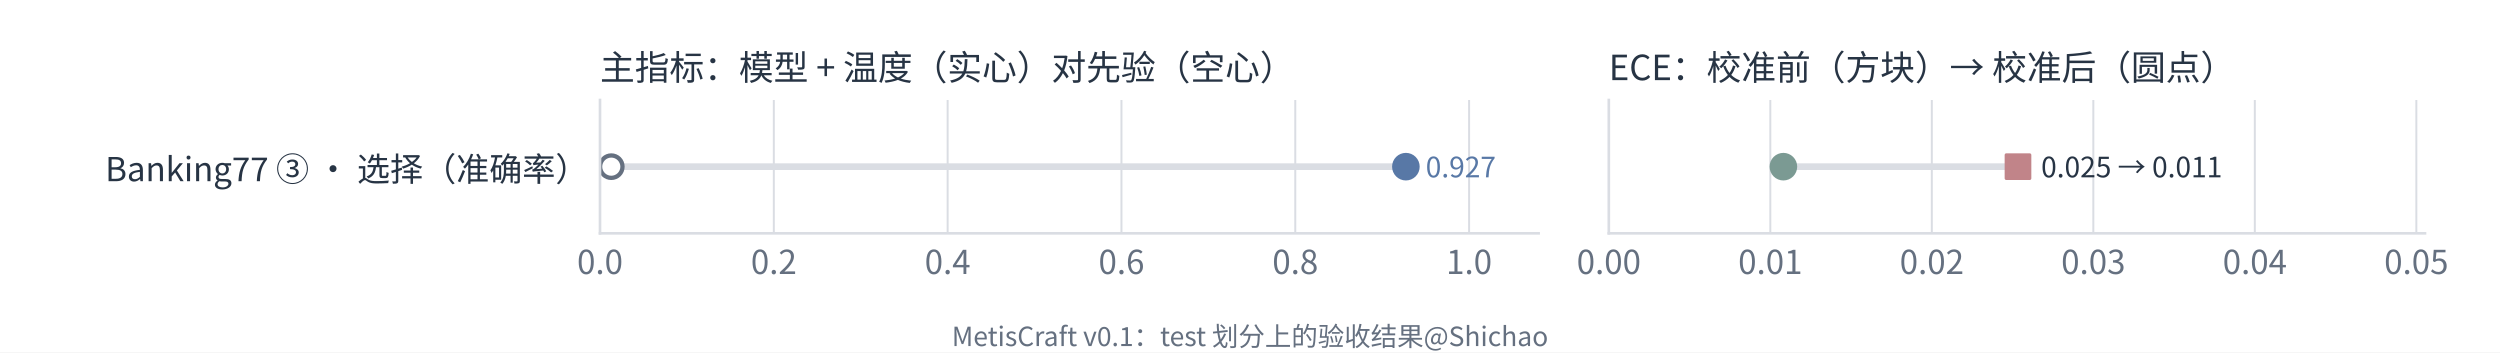
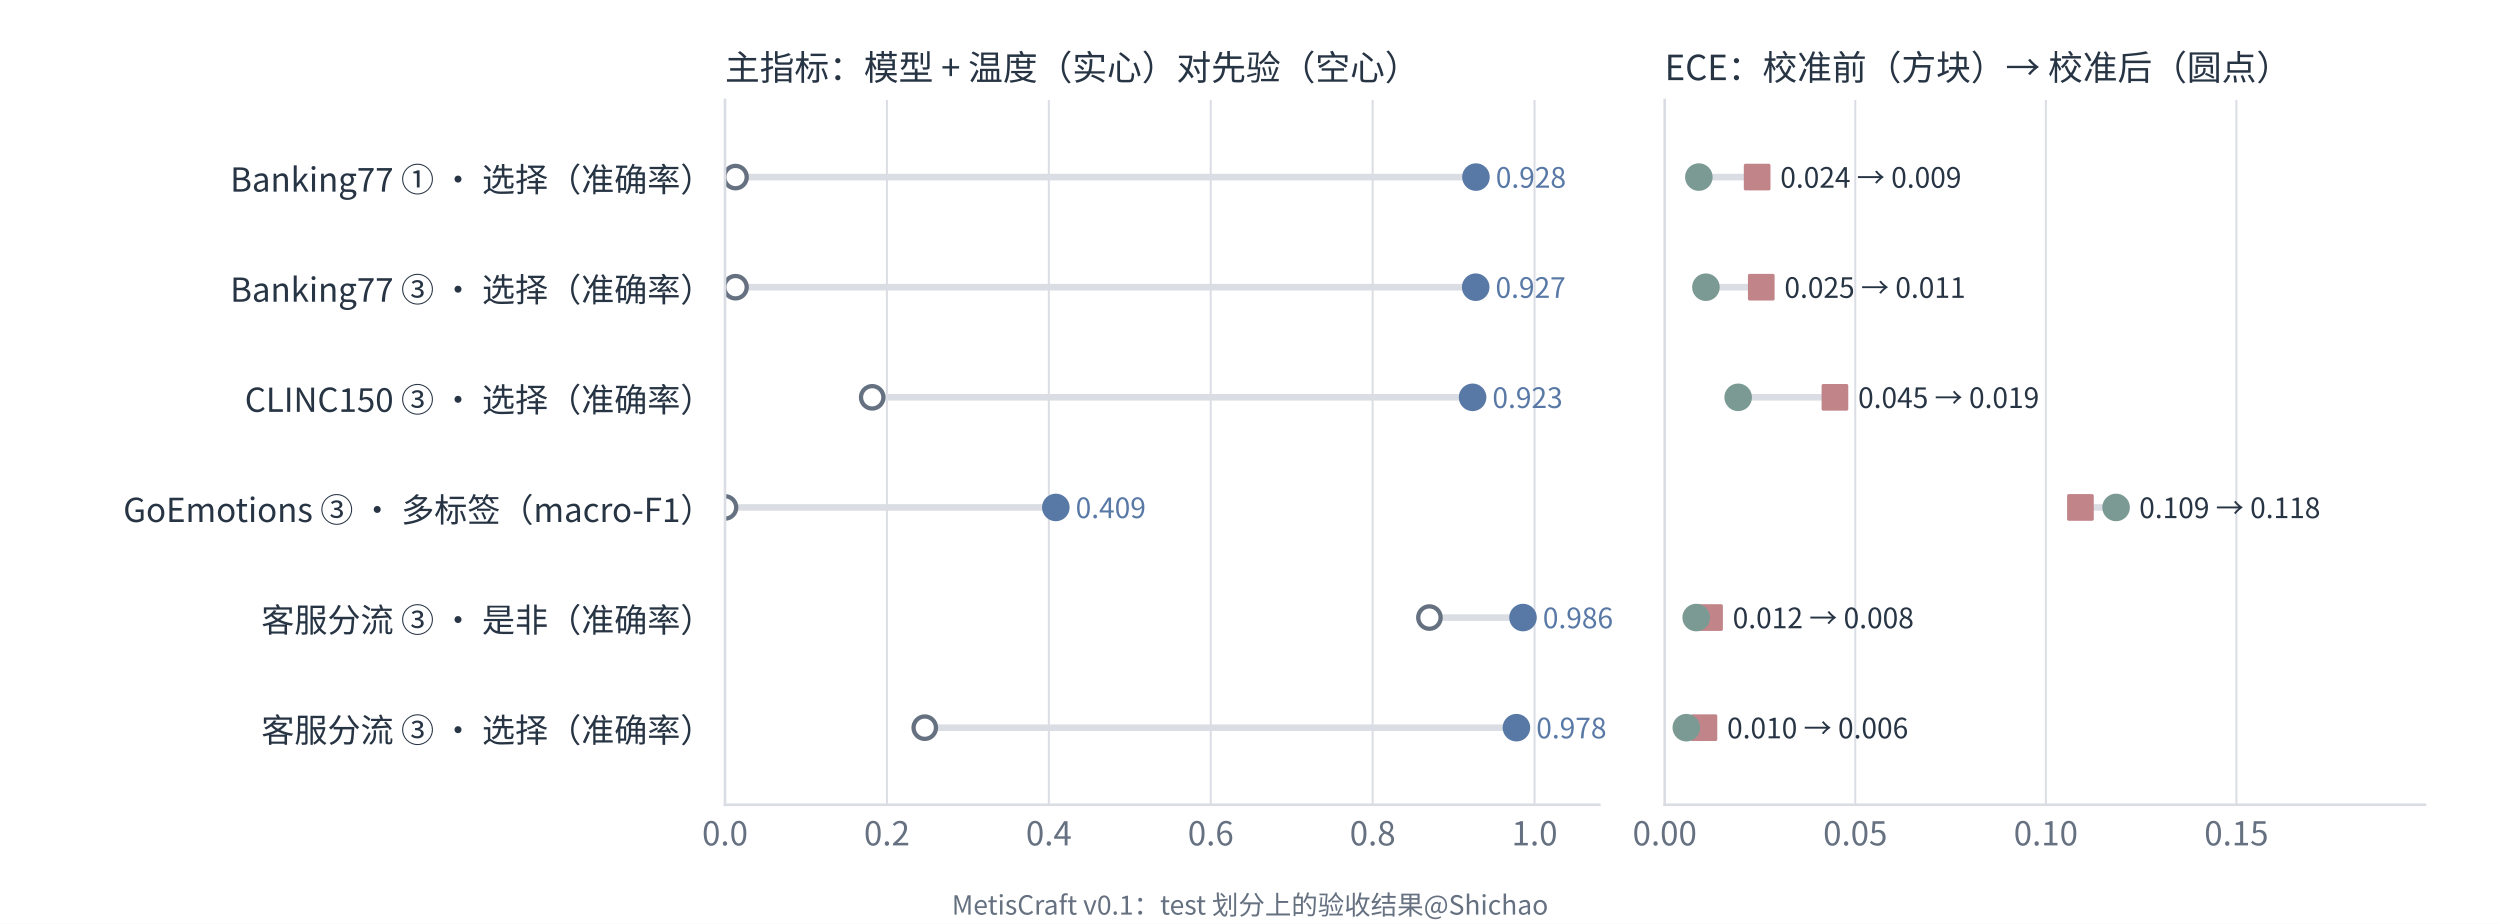
- <svg xmlns="http://www.w3.org/2000/svg" xmlns:xlink="http://www.w3.org/1999/xlink" width="756pt" height="106.56pt" viewBox="0 0 756 106.56" version="1.1">
+ <svg xmlns="http://www.w3.org/2000/svg" xmlns:xlink="http://www.w3.org/1999/xlink" width="756pt" height="279.36pt" viewBox="0 0 756 279.36" version="1.1">
  <defs>
    <style type="text/css">*{stroke-linejoin: round; stroke-linecap: butt}</style>
  </defs>
  <g id="figure_1">
    <g id="patch_1">
-       <path d="M 0 106.56  L 756 106.56  L 756 0  L 0 0  z " style="fill: #ffffff" />
+       <path d="M 0 279.36  L 756 279.36  L 756 0  L 0 0  z " style="fill: #ffffff" />
    </g>
    <g id="axes_1">
      <g id="patch_2">
-         <path d="M 181.44 70.56  L 465.278 70.56  L 465.278 30.24  L 181.44 30.24  z " style="fill: #ffffff" />
+         <path d="M 219.24 243.36  L 483.637 243.36  L 483.637 30.24  L 219.24 30.24  z " style="fill: #ffffff" />
      </g>
      <g id="matplotlib.axis_1">
        <g id="xtick_1">
          <g id="line2d_1">
-             <path d="M 181.44 70.56  L 181.44 30.24  " clip-path="url(#p064a7ffe32)" style="fill: none; stroke: #dadde3; stroke-width: 0.6; stroke-linecap: square" />
+             <path d="M 219.24 243.36  L 219.24 30.24  " clip-path="url(#pab8db6aecc)" style="fill: none; stroke: #dadde3; stroke-width: 0.6; stroke-linecap: square" />
          </g>
          <g id="line2d_2" />
          <g id="text_1">
-             <text style="font-size: 10px; font-family: 'Noto Sans CJK SC'; text-anchor: middle; fill: #657080" x="181.44" y="82.86" transform="rotate(-0 181.44 82.86)">0.0</text>
+             <text style="font-size: 10px; font-family: 'Noto Sans CJK SC'; text-anchor: middle; fill: #657080" x="219.24" y="255.66" transform="rotate(-0 219.24 255.66)">0.0</text>
          </g>
        </g>
        <g id="xtick_2">
          <g id="line2d_3">
-             <path d="M 234.003 70.56  L 234.003 30.24  " clip-path="url(#p064a7ffe32)" style="fill: none; stroke: #dadde3; stroke-width: 0.6; stroke-linecap: square" />
+             <path d="M 268.202 243.36  L 268.202 30.24  " clip-path="url(#pab8db6aecc)" style="fill: none; stroke: #dadde3; stroke-width: 0.6; stroke-linecap: square" />
          </g>
          <g id="line2d_4" />
          <g id="text_2">
-             <text style="font-size: 10px; font-family: 'Noto Sans CJK SC'; text-anchor: middle; fill: #657080" x="234.003" y="82.86" transform="rotate(-0 234.0026 82.86)">0.2</text>
+             <text style="font-size: 10px; font-family: 'Noto Sans CJK SC'; text-anchor: middle; fill: #657080" x="268.202" y="255.66" transform="rotate(-0 268.2024 255.66)">0.2</text>
          </g>
        </g>
        <g id="xtick_3">
          <g id="line2d_5">
-             <path d="M 286.565 70.56  L 286.565 30.24  " clip-path="url(#p064a7ffe32)" style="fill: none; stroke: #dadde3; stroke-width: 0.6; stroke-linecap: square" />
+             <path d="M 317.165 243.36  L 317.165 30.24  " clip-path="url(#pab8db6aecc)" style="fill: none; stroke: #dadde3; stroke-width: 0.6; stroke-linecap: square" />
          </g>
          <g id="line2d_6" />
          <g id="text_3">
-             <text style="font-size: 10px; font-family: 'Noto Sans CJK SC'; text-anchor: middle; fill: #657080" x="286.565" y="82.86" transform="rotate(-0 286.5652 82.86)">0.4</text>
+             <text style="font-size: 10px; font-family: 'Noto Sans CJK SC'; text-anchor: middle; fill: #657080" x="317.165" y="255.66" transform="rotate(-0 317.1649 255.66)">0.4</text>
          </g>
        </g>
        <g id="xtick_4">
          <g id="line2d_7">
-             <path d="M 339.128 70.56  L 339.128 30.24  " clip-path="url(#p064a7ffe32)" style="fill: none; stroke: #dadde3; stroke-width: 0.6; stroke-linecap: square" />
+             <path d="M 366.127 243.36  L 366.127 30.24  " clip-path="url(#pab8db6aecc)" style="fill: none; stroke: #dadde3; stroke-width: 0.6; stroke-linecap: square" />
          </g>
          <g id="line2d_8" />
          <g id="text_4">
-             <text style="font-size: 10px; font-family: 'Noto Sans CJK SC'; text-anchor: middle; fill: #657080" x="339.128" y="82.86" transform="rotate(-0 339.1278 82.86)">0.6</text>
+             <text style="font-size: 10px; font-family: 'Noto Sans CJK SC'; text-anchor: middle; fill: #657080" x="366.127" y="255.66" transform="rotate(-0 366.1273 255.66)">0.6</text>
          </g>
        </g>
        <g id="xtick_5">
          <g id="line2d_9">
-             <path d="M 391.69 70.56  L 391.69 30.24  " clip-path="url(#p064a7ffe32)" style="fill: none; stroke: #dadde3; stroke-width: 0.6; stroke-linecap: square" />
+             <path d="M 415.09 243.36  L 415.09 30.24  " clip-path="url(#pab8db6aecc)" style="fill: none; stroke: #dadde3; stroke-width: 0.6; stroke-linecap: square" />
          </g>
          <g id="line2d_10" />
          <g id="text_5">
-             <text style="font-size: 10px; font-family: 'Noto Sans CJK SC'; text-anchor: middle; fill: #657080" x="391.69" y="82.86" transform="rotate(-0 391.6904 82.86)">0.8</text>
+             <text style="font-size: 10px; font-family: 'Noto Sans CJK SC'; text-anchor: middle; fill: #657080" x="415.09" y="255.66" transform="rotate(-0 415.0897 255.66)">0.8</text>
          </g>
        </g>
        <g id="xtick_6">
          <g id="line2d_11">
-             <path d="M 444.253 70.56  L 444.253 30.24  " clip-path="url(#p064a7ffe32)" style="fill: none; stroke: #dadde3; stroke-width: 0.6; stroke-linecap: square" />
+             <path d="M 464.052 243.36  L 464.052 30.24  " clip-path="url(#pab8db6aecc)" style="fill: none; stroke: #dadde3; stroke-width: 0.6; stroke-linecap: square" />
          </g>
          <g id="line2d_12" />
          <g id="text_6">
-             <text style="font-size: 10px; font-family: 'Noto Sans CJK SC'; text-anchor: middle; fill: #657080" x="444.253" y="82.86" transform="rotate(-0 444.2531 82.86)">1.0</text>
+             <text style="font-size: 10px; font-family: 'Noto Sans CJK SC'; text-anchor: middle; fill: #657080" x="464.052" y="255.66" transform="rotate(-0 464.0522 255.66)">1.0</text>
          </g>
        </g>
      </g>
      <g id="matplotlib.axis_2">
        <g id="ytick_1">
          <g id="line2d_13" />
          <g id="text_7">
-             <text style="font-size: 10px; font-family: 'Noto Sans CJK SC'; text-anchor: end; fill: #273444" x="177.94" y="54.8" transform="rotate(-0 177.94 54.8)">Banking77 ③ · 选择（准确率）</text>
-           </g>
-         </g>
-       </g>
-       <g id="line2d_14">
-         <path d="M 184.853 50.4  L 425.139 50.4  " clip-path="url(#p064a7ffe32)" style="fill: none; stroke: #dadde3; stroke-width: 2; stroke-linecap: square" />
+             <text style="font-size: 10px; font-family: 'Noto Sans CJK SC'; text-anchor: end; fill: #273444" x="215.74" y="57.95" transform="rotate(-0 215.74 57.95)">Banking77 ① · 选择（准确率）</text>
+           </g>
+         </g>
+         <g id="ytick_2">
+           <g id="line2d_14" />
+           <g id="text_8">
+             <text style="font-size: 10px; font-family: 'Noto Sans CJK SC'; text-anchor: end; fill: #273444" x="215.74" y="91.25" transform="rotate(-0 215.74 91.25)">Banking77 ③ · 选择（准确率）</text>
+           </g>
+         </g>
+         <g id="ytick_3">
+           <g id="line2d_15" />
+           <g id="text_9">
+             <text style="font-size: 10px; font-family: 'Noto Sans CJK SC'; text-anchor: end; fill: #273444" x="215.74" y="124.55" transform="rotate(-0 215.74 124.55)">CLINC150 ③ · 选择（准确率）</text>
+           </g>
+         </g>
+         <g id="ytick_4">
+           <g id="line2d_16" />
+           <g id="text_10">
+             <text style="font-size: 10px; font-family: 'Noto Sans CJK SC'; text-anchor: end; fill: #273444" x="215.74" y="157.85" transform="rotate(-0 215.74 157.85)">GoEmotions ③ · 多标签（macro-F1）</text>
+           </g>
+         </g>
+         <g id="ytick_5">
+           <g id="line2d_17" />
+           <g id="text_11">
+             <text style="font-size: 10px; font-family: 'Noto Sans CJK SC'; text-anchor: end; fill: #273444" x="215.74" y="191.15" transform="rotate(-0 215.74 191.15)">客服分流 ③ · 是非（准确率）</text>
+           </g>
+         </g>
+         <g id="ytick_6">
+           <g id="line2d_18" />
+           <g id="text_12">
+             <text style="font-size: 10px; font-family: 'Noto Sans CJK SC'; text-anchor: end; fill: #273444" x="215.74" y="224.45" transform="rotate(-0 215.74 224.45)">客服分流 ③ · 选择（准确率）</text>
+           </g>
+         </g>
+       </g>
+       <g id="line2d_19">
+         <path d="M 222.419 53.55  L 446.327 53.55  " clip-path="url(#pab8db6aecc)" style="fill: none; stroke: #dadde3; stroke-width: 2; stroke-linecap: square" />
+       </g>
+       <g id="line2d_20">
+         <path d="M 222.419 86.85  L 446.248 86.85  " clip-path="url(#pab8db6aecc)" style="fill: none; stroke: #dadde3; stroke-width: 2; stroke-linecap: square" />
+       </g>
+       <g id="line2d_21">
+         <path d="M 263.751 120.15  L 445.313 120.15  " clip-path="url(#pab8db6aecc)" style="fill: none; stroke: #dadde3; stroke-width: 2; stroke-linecap: square" />
+       </g>
+       <g id="line2d_22">
+         <path d="M 219.24 153.45  L 319.279 153.45  " clip-path="url(#pab8db6aecc)" style="fill: none; stroke: #dadde3; stroke-width: 2; stroke-linecap: square" />
+       </g>
+       <g id="line2d_23">
+         <path d="M 432.258 186.75  L 460.555 186.75  " clip-path="url(#pab8db6aecc)" style="fill: none; stroke: #dadde3; stroke-width: 2; stroke-linecap: square" />
+       </g>
+       <g id="line2d_24">
+         <path d="M 279.648 220.05  L 458.568 220.05  " clip-path="url(#pab8db6aecc)" style="fill: none; stroke: #dadde3; stroke-width: 2; stroke-linecap: square" />
      </g>
      <g id="PathCollection_1">
        <defs>
-           <path id="m7b086f80ad" d="M 0 3.391  C 0.899 3.391 1.762 3.034 2.398 2.398  C 3.034 1.762 3.391 0.899 3.391 0  C 3.391 -0.899 3.034 -1.762 2.398 -2.398  C 1.762 -3.034 0.899 -3.391 0 -3.391  C -0.899 -3.391 -1.762 -3.034 -2.398 -2.398  C -3.034 -1.762 -3.391 -0.899 -3.391 0  C -3.391 0.899 -3.034 1.762 -2.398 2.398  C -1.762 3.034 -0.899 3.391 0 3.391  z " style="stroke: #657080; stroke-width: 1.3" />
+           <path id="mb2075e9ab5" d="M 0 3.391  C 0.899 3.391 1.762 3.034 2.398 2.398  C 3.034 1.762 3.391 0.899 3.391 0  C 3.391 -0.899 3.034 -1.762 2.398 -2.398  C 1.762 -3.034 0.899 -3.391 0 -3.391  C -0.899 -3.391 -1.762 -3.034 -2.398 -2.398  C -3.034 -1.762 -3.391 -0.899 -3.391 0  C -3.391 0.899 -3.034 1.762 -2.398 2.398  C -1.762 3.034 -0.899 3.391 0 3.391  z " style="stroke: #657080; stroke-width: 1.3" />
        </defs>
-         <g clip-path="url(#p064a7ffe32)">
-           <use xlink:href="#m7b086f80ad" x="184.853" y="50.4" style="fill: #ffffff; stroke: #657080; stroke-width: 1.3" />
+         <g clip-path="url(#pab8db6aecc)">
+           <use xlink:href="#mb2075e9ab5" x="222.419" y="53.55" style="fill: #ffffff; stroke: #657080; stroke-width: 1.3" />
+         </g>
+       </g>
+       <g id="PathCollection_2">
+         <g clip-path="url(#pab8db6aecc)">
+           <use xlink:href="#mb2075e9ab5" x="222.419" y="86.85" style="fill: #ffffff; stroke: #657080; stroke-width: 1.3" />
+         </g>
+       </g>
+       <g id="PathCollection_3">
+         <g clip-path="url(#pab8db6aecc)">
+           <use xlink:href="#mb2075e9ab5" x="263.751" y="120.15" style="fill: #ffffff; stroke: #657080; stroke-width: 1.3" />
+         </g>
+       </g>
+       <g id="PathCollection_4">
+         <g clip-path="url(#pab8db6aecc)">
+           <use xlink:href="#mb2075e9ab5" x="219.24" y="153.45" style="fill: #ffffff; stroke: #657080; stroke-width: 1.3" />
+         </g>
+       </g>
+       <g id="PathCollection_5">
+         <g clip-path="url(#pab8db6aecc)">
+           <use xlink:href="#mb2075e9ab5" x="432.258" y="186.75" style="fill: #ffffff; stroke: #657080; stroke-width: 1.3" />
+         </g>
+       </g>
+       <g id="PathCollection_6">
+         <g clip-path="url(#pab8db6aecc)">
+           <use xlink:href="#mb2075e9ab5" x="279.648" y="220.05" style="fill: #ffffff; stroke: #657080; stroke-width: 1.3" />
        </g>
      </g>
      <g id="patch_3">
-         <path d="M 181.44 70.56  L 181.44 30.24  " style="fill: none; stroke: #dadde3; stroke-width: 0.8; stroke-linejoin: miter; stroke-linecap: square" />
+         <path d="M 219.24 243.36  L 219.24 30.24  " style="fill: none; stroke: #dadde3; stroke-width: 0.8; stroke-linejoin: miter; stroke-linecap: square" />
      </g>
      <g id="patch_4">
-         <path d="M 181.44 70.56  L 465.278 70.56  " style="fill: none; stroke: #dadde3; stroke-width: 0.8; stroke-linejoin: miter; stroke-linecap: square" />
-       </g>
-       <g id="PathCollection_2">
+         <path d="M 219.24 243.36  L 483.637 243.36  " style="fill: none; stroke: #dadde3; stroke-width: 0.8; stroke-linejoin: miter; stroke-linecap: square" />
+       </g>
+       <g id="PathCollection_7">
        <defs>
-           <path id="m0dd29159aa" d="M 0 3.674  C 0.974 3.674 1.909 3.287 2.598 2.598  C 3.287 1.909 3.674 0.974 3.674 0  C 3.674 -0.974 3.287 -1.909 2.598 -2.598  C 1.909 -3.287 0.974 -3.674 0 -3.674  C -0.974 -3.674 -1.909 -3.287 -2.598 -2.598  C -3.287 -1.909 -3.674 -0.974 -3.674 0  C -3.674 0.974 -3.287 1.909 -2.598 2.598  C -1.909 3.287 -0.974 3.674 0 3.674  z " style="stroke: #5878a6" />
+           <path id="m95a51cd804" d="M 0 3.674  C 0.974 3.674 1.909 3.287 2.598 2.598  C 3.287 1.909 3.674 0.974 3.674 0  C 3.674 -0.974 3.287 -1.909 2.598 -2.598  C 1.909 -3.287 0.974 -3.674 0 -3.674  C -0.974 -3.674 -1.909 -3.287 -2.598 -2.598  C -3.287 -1.909 -3.674 -0.974 -3.674 0  C -3.674 0.974 -3.287 1.909 -2.598 2.598  C -1.909 3.287 -0.974 3.674 0 3.674  z " style="stroke: #5878a6" />
        </defs>
-         <g clip-path="url(#p064a7ffe32)">
-           <use xlink:href="#m0dd29159aa" x="425.139" y="50.4" style="fill: #5878a6; stroke: #5878a6" />
-         </g>
-       </g>
-       <g id="text_8">
-         <text style="font-size: 8.5px; font-family: 'Noto Sans CJK SC'; text-anchor: start; fill: #5878a6" x="431.139" y="53.63" transform="rotate(-0 431.1394 53.63)">0.927</text>
-       </g>
-       <g id="text_9">
-         <text style="font-size: 10.5px; font-family: 'Noto Sans CJK SC'; text-anchor: start; fill: #273444" x="181.44" y="24.24" transform="rotate(-0 181.44 24.24)">主指标：模型 + 温度（实心）对先验（空心）</text>
+         <g clip-path="url(#pab8db6aecc)">
+           <use xlink:href="#m95a51cd804" x="446.327" y="53.55" style="fill: #5878a6; stroke: #5878a6" />
+         </g>
+       </g>
+       <g id="text_13">
+         <text style="font-size: 8.5px; font-family: 'Noto Sans CJK SC'; text-anchor: start; fill: #5878a6" x="452.327" y="56.78" transform="rotate(-0 452.3271 56.78)">0.928</text>
+       </g>
+       <g id="PathCollection_8">
+         <g clip-path="url(#pab8db6aecc)">
+           <use xlink:href="#m95a51cd804" x="446.248" y="86.85" style="fill: #5878a6; stroke: #5878a6" />
+         </g>
+       </g>
+       <g id="text_14">
+         <text style="font-size: 8.5px; font-family: 'Noto Sans CJK SC'; text-anchor: start; fill: #5878a6" x="452.248" y="90.08" transform="rotate(-0 452.2476 90.08)">0.927</text>
+       </g>
+       <g id="PathCollection_9">
+         <g clip-path="url(#pab8db6aecc)">
+           <use xlink:href="#m95a51cd804" x="445.313" y="120.15" style="fill: #5878a6; stroke: #5878a6" />
+         </g>
+       </g>
+       <g id="text_15">
+         <text style="font-size: 8.5px; font-family: 'Noto Sans CJK SC'; text-anchor: start; fill: #5878a6" x="451.313" y="123.38" transform="rotate(-0 451.3129 123.38)">0.923</text>
+       </g>
+       <g id="PathCollection_10">
+         <g clip-path="url(#pab8db6aecc)">
+           <use xlink:href="#m95a51cd804" x="319.279" y="153.45" style="fill: #5878a6; stroke: #5878a6" />
+         </g>
+       </g>
+       <g id="text_16">
+         <text style="font-size: 8.5px; font-family: 'Noto Sans CJK SC'; text-anchor: start; fill: #5878a6" x="325.279" y="156.68" transform="rotate(-0 325.279 156.68)">0.409</text>
+       </g>
+       <g id="PathCollection_11">
+         <g clip-path="url(#pab8db6aecc)">
+           <use xlink:href="#m95a51cd804" x="460.555" y="186.75" style="fill: #5878a6; stroke: #5878a6" />
+         </g>
+       </g>
+       <g id="text_17">
+         <text style="font-size: 8.5px; font-family: 'Noto Sans CJK SC'; text-anchor: start; fill: #5878a6" x="466.555" y="189.98" transform="rotate(-0 466.5548 189.98)">0.986</text>
+       </g>
+       <g id="PathCollection_12">
+         <g clip-path="url(#pab8db6aecc)">
+           <use xlink:href="#m95a51cd804" x="458.568" y="220.05" style="fill: #5878a6; stroke: #5878a6" />
+         </g>
+       </g>
+       <g id="text_18">
+         <text style="font-size: 8.5px; font-family: 'Noto Sans CJK SC'; text-anchor: start; fill: #5878a6" x="464.568" y="223.28" transform="rotate(-0 464.5677 223.28)">0.978</text>
+       </g>
+       <g id="text_19">
+         <text style="font-size: 10.5px; font-family: 'Noto Sans CJK SC'; text-anchor: start; fill: #273444" x="219.24" y="24.24" transform="rotate(-0 219.24 24.24)">主指标：模型 + 温度（实心）对先验（空心）</text>
      </g>
    </g>
    <g id="axes_2">
      <g id="patch_5">
-         <path d="M 486.504 70.56  L 733.32 70.56  L 733.32 30.24  L 486.504 30.24  z " style="fill: #ffffff" />
+         <path d="M 503.409 243.36  L 733.32 243.36  L 733.32 30.24  L 503.409 30.24  z " style="fill: #ffffff" />
      </g>
      <g id="matplotlib.axis_3">
        <g id="xtick_7">
-           <g id="line2d_15">
-             <path d="M 486.504 70.56  L 486.504 30.24  " clip-path="url(#p56b875b52a)" style="fill: none; stroke: #dadde3; stroke-width: 0.6; stroke-linecap: square" />
-           </g>
-           <g id="line2d_16" />
-           <g id="text_10">
-             <text style="font-size: 10px; font-family: 'Noto Sans CJK SC'; text-anchor: middle; fill: #657080" x="486.504" y="82.86" transform="rotate(-0 486.5043 82.86)">0.00</text>
+           <g id="line2d_25">
+             <path d="M 503.409 243.36  L 503.409 30.24  " clip-path="url(#p1d2774726d)" style="fill: none; stroke: #dadde3; stroke-width: 0.6; stroke-linecap: square" />
+           </g>
+           <g id="line2d_26" />
+           <g id="text_20">
+             <text style="font-size: 10px; font-family: 'Noto Sans CJK SC'; text-anchor: middle; fill: #657080" x="503.409" y="255.66" transform="rotate(-0 503.4094 255.66)">0.00</text>
          </g>
        </g>
        <g id="xtick_8">
-           <g id="line2d_17">
-             <path d="M 535.343 70.56  L 535.343 30.24  " clip-path="url(#p56b875b52a)" style="fill: none; stroke: #dadde3; stroke-width: 0.6; stroke-linecap: square" />
-           </g>
-           <g id="line2d_18" />
-           <g id="text_11">
-             <text style="font-size: 10px; font-family: 'Noto Sans CJK SC'; text-anchor: middle; fill: #657080" x="535.343" y="82.86" transform="rotate(-0 535.3433 82.86)">0.01</text>
+           <g id="line2d_27">
+             <path d="M 561.035 243.36  L 561.035 30.24  " clip-path="url(#p1d2774726d)" style="fill: none; stroke: #dadde3; stroke-width: 0.6; stroke-linecap: square" />
+           </g>
+           <g id="line2d_28" />
+           <g id="text_21">
+             <text style="font-size: 10px; font-family: 'Noto Sans CJK SC'; text-anchor: middle; fill: #657080" x="561.035" y="255.66" transform="rotate(-0 561.035 255.66)">0.05</text>
          </g>
        </g>
        <g id="xtick_9">
-           <g id="line2d_19">
-             <path d="M 584.182 70.56  L 584.182 30.24  " clip-path="url(#p56b875b52a)" style="fill: none; stroke: #dadde3; stroke-width: 0.6; stroke-linecap: square" />
-           </g>
-           <g id="line2d_20" />
-           <g id="text_12">
-             <text style="font-size: 10px; font-family: 'Noto Sans CJK SC'; text-anchor: middle; fill: #657080" x="584.182" y="82.86" transform="rotate(-0 584.1824 82.86)">0.02</text>
+           <g id="line2d_29">
+             <path d="M 618.661 243.36  L 618.661 30.24  " clip-path="url(#p1d2774726d)" style="fill: none; stroke: #dadde3; stroke-width: 0.6; stroke-linecap: square" />
+           </g>
+           <g id="line2d_30" />
+           <g id="text_22">
+             <text style="font-size: 10px; font-family: 'Noto Sans CJK SC'; text-anchor: middle; fill: #657080" x="618.661" y="255.66" transform="rotate(-0 618.6606 255.66)">0.10</text>
          </g>
        </g>
        <g id="xtick_10">
-           <g id="line2d_21">
-             <path d="M 633.021 70.56  L 633.021 30.24  " clip-path="url(#p56b875b52a)" style="fill: none; stroke: #dadde3; stroke-width: 0.6; stroke-linecap: square" />
-           </g>
-           <g id="line2d_22" />
-           <g id="text_13">
-             <text style="font-size: 10px; font-family: 'Noto Sans CJK SC'; text-anchor: middle; fill: #657080" x="633.021" y="82.86" transform="rotate(-0 633.0214 82.86)">0.03</text>
-           </g>
-         </g>
-         <g id="xtick_11">
-           <g id="line2d_23">
-             <path d="M 681.86 70.56  L 681.86 30.24  " clip-path="url(#p56b875b52a)" style="fill: none; stroke: #dadde3; stroke-width: 0.6; stroke-linecap: square" />
-           </g>
-           <g id="line2d_24" />
-           <g id="text_14">
-             <text style="font-size: 10px; font-family: 'Noto Sans CJK SC'; text-anchor: middle; fill: #657080" x="681.86" y="82.86" transform="rotate(-0 681.8605 82.86)">0.04</text>
-           </g>
-         </g>
-         <g id="xtick_12">
-           <g id="line2d_25">
-             <path d="M 730.7 70.56  L 730.7 30.24  " clip-path="url(#p56b875b52a)" style="fill: none; stroke: #dadde3; stroke-width: 0.6; stroke-linecap: square" />
-           </g>
-           <g id="line2d_26" />
-           <g id="text_15">
-             <text style="font-size: 10px; font-family: 'Noto Sans CJK SC'; text-anchor: middle; fill: #657080" x="730.7" y="82.86" transform="rotate(-0 730.6995 82.86)">0.05</text>
+           <g id="line2d_31">
+             <path d="M 676.286 243.36  L 676.286 30.24  " clip-path="url(#p1d2774726d)" style="fill: none; stroke: #dadde3; stroke-width: 0.6; stroke-linecap: square" />
+           </g>
+           <g id="line2d_32" />
+           <g id="text_23">
+             <text style="font-size: 10px; font-family: 'Noto Sans CJK SC'; text-anchor: middle; fill: #657080" x="676.286" y="255.66" transform="rotate(-0 676.2862 255.66)">0.15</text>
          </g>
        </g>
      </g>
      <g id="matplotlib.axis_4">
-         <g id="ytick_2">
-           <g id="line2d_27" />
-         </g>
-       </g>
-       <g id="line2d_28">
-         <path d="M 539.295 50.4  L 610.24 50.4  " clip-path="url(#p56b875b52a)" style="fill: none; stroke: #dadde3; stroke-width: 2; stroke-linecap: square" />
-       </g>
-       <g id="PathCollection_3">
+         <g id="ytick_7">
+           <g id="line2d_33" />
+         </g>
+         <g id="ytick_8">
+           <g id="line2d_34" />
+         </g>
+         <g id="ytick_9">
+           <g id="line2d_35" />
+         </g>
+         <g id="ytick_10">
+           <g id="line2d_36" />
+         </g>
+         <g id="ytick_11">
+           <g id="line2d_37" />
+         </g>
+         <g id="ytick_12">
+           <g id="line2d_38" />
+         </g>
+       </g>
+       <g id="line2d_39">
+         <path d="M 513.731 53.55  L 531.36 53.55  " clip-path="url(#p1d2774726d)" style="fill: none; stroke: #dadde3; stroke-width: 2; stroke-linecap: square" />
+       </g>
+       <g id="line2d_40">
+         <path d="M 515.867 86.85  L 532.609 86.85  " clip-path="url(#p1d2774726d)" style="fill: none; stroke: #dadde3; stroke-width: 2; stroke-linecap: square" />
+       </g>
+       <g id="line2d_41">
+         <path d="M 525.62 120.15  L 554.883 120.15  " clip-path="url(#p1d2774726d)" style="fill: none; stroke: #dadde3; stroke-width: 2; stroke-linecap: square" />
+       </g>
+       <g id="line2d_42">
+         <path d="M 639.9 153.45  L 629.123 153.45  " clip-path="url(#p1d2774726d)" style="fill: none; stroke: #dadde3; stroke-width: 2; stroke-linecap: square" />
+       </g>
+       <g id="line2d_43">
+         <path d="M 512.926 186.75  L 516.965 186.75  " clip-path="url(#p1d2774726d)" style="fill: none; stroke: #dadde3; stroke-width: 2; stroke-linecap: square" />
+       </g>
+       <g id="line2d_44">
+         <path d="M 509.941 220.05  L 515.271 220.05  " clip-path="url(#p1d2774726d)" style="fill: none; stroke: #dadde3; stroke-width: 2; stroke-linecap: square" />
+       </g>
+       <g id="PathCollection_13">
        <defs>
-           <path id="m9df8b355e5" d="M -3.536 3.536  L 3.536 3.536  L 3.536 -3.536  L -3.536 -3.536  z " style="stroke: #c18489" />
+           <path id="m890f6a941a" d="M -3.536 3.536  L 3.536 3.536  L 3.536 -3.536  L -3.536 -3.536  z " style="stroke: #c18489" />
        </defs>
-         <g clip-path="url(#p56b875b52a)">
-           <use xlink:href="#m9df8b355e5" x="610.24" y="50.4" style="fill: #c18489; stroke: #c18489" />
+         <g clip-path="url(#p1d2774726d)">
+           <use xlink:href="#m890f6a941a" x="531.36" y="53.55" style="fill: #c18489; stroke: #c18489" />
+         </g>
+       </g>
+       <g id="PathCollection_14">
+         <g clip-path="url(#p1d2774726d)">
+           <use xlink:href="#m890f6a941a" x="532.609" y="86.85" style="fill: #c18489; stroke: #c18489" />
+         </g>
+       </g>
+       <g id="PathCollection_15">
+         <g clip-path="url(#p1d2774726d)">
+           <use xlink:href="#m890f6a941a" x="554.883" y="120.15" style="fill: #c18489; stroke: #c18489" />
+         </g>
+       </g>
+       <g id="PathCollection_16">
+         <g clip-path="url(#p1d2774726d)">
+           <use xlink:href="#m890f6a941a" x="629.123" y="153.45" style="fill: #c18489; stroke: #c18489" />
+         </g>
+       </g>
+       <g id="PathCollection_17">
+         <g clip-path="url(#p1d2774726d)">
+           <use xlink:href="#m890f6a941a" x="516.965" y="186.75" style="fill: #c18489; stroke: #c18489" />
+         </g>
+       </g>
+       <g id="PathCollection_18">
+         <g clip-path="url(#p1d2774726d)">
+           <use xlink:href="#m890f6a941a" x="515.271" y="220.05" style="fill: #c18489; stroke: #c18489" />
        </g>
      </g>
      <g id="patch_6">
-         <path d="M 486.504 70.56  L 486.504 30.24  " style="fill: none; stroke: #dadde3; stroke-width: 0.8; stroke-linejoin: miter; stroke-linecap: square" />
+         <path d="M 503.409 243.36  L 503.409 30.24  " style="fill: none; stroke: #dadde3; stroke-width: 0.8; stroke-linejoin: miter; stroke-linecap: square" />
      </g>
      <g id="patch_7">
-         <path d="M 486.504 70.56  L 733.32 70.56  " style="fill: none; stroke: #dadde3; stroke-width: 0.8; stroke-linejoin: miter; stroke-linecap: square" />
-       </g>
-       <g id="PathCollection_4">
+         <path d="M 503.409 243.36  L 733.32 243.36  " style="fill: none; stroke: #dadde3; stroke-width: 0.8; stroke-linejoin: miter; stroke-linecap: square" />
+       </g>
+       <g id="PathCollection_19">
        <defs>
-           <path id="m66ff0268f0" d="M 0 3.674  C 0.974 3.674 1.909 3.287 2.598 2.598  C 3.287 1.909 3.674 0.974 3.674 0  C 3.674 -0.974 3.287 -1.909 2.598 -2.598  C 1.909 -3.287 0.974 -3.674 0 -3.674  C -0.974 -3.674 -1.909 -3.287 -2.598 -2.598  C -3.287 -1.909 -3.674 -0.974 -3.674 0  C -3.674 0.974 -3.287 1.909 -2.598 2.598  C -1.909 3.287 -0.974 3.674 0 3.674  z " style="stroke: #7b9a93" />
+           <path id="mcf16d80478" d="M 0 3.674  C 0.974 3.674 1.909 3.287 2.598 2.598  C 3.287 1.909 3.674 0.974 3.674 0  C 3.674 -0.974 3.287 -1.909 2.598 -2.598  C 1.909 -3.287 0.974 -3.674 0 -3.674  C -0.974 -3.674 -1.909 -3.287 -2.598 -2.598  C -3.287 -1.909 -3.674 -0.974 -3.674 0  C -3.674 0.974 -3.287 1.909 -2.598 2.598  C -1.909 3.287 -0.974 3.674 0 3.674  z " style="stroke: #7b9a93" />
        </defs>
-         <g clip-path="url(#p56b875b52a)">
-           <use xlink:href="#m66ff0268f0" x="539.295" y="50.4" style="fill: #7b9a93; stroke: #7b9a93" />
-         </g>
-       </g>
-       <g id="text_16">
-         <text style="font-size: 8.5px; font-family: 'Noto Sans CJK SC'; text-anchor: start; fill: #273444" x="617.24" y="53.63" transform="rotate(-0 617.2397 53.63)">0.025 → 0.011</text>
-       </g>
-       <g id="text_17">
-         <text style="font-size: 10.5px; font-family: 'Noto Sans CJK SC'; text-anchor: start; fill: #273444" x="486.504" y="24.24" transform="rotate(-0 486.5043 24.24)">ECE：校准前（方块）→ 校准后（圆点）</text>
+         <g clip-path="url(#p1d2774726d)">
+           <use xlink:href="#mcf16d80478" x="513.731" y="53.55" style="fill: #7b9a93; stroke: #7b9a93" />
+         </g>
+       </g>
+       <g id="text_24">
+         <text style="font-size: 8.5px; font-family: 'Noto Sans CJK SC'; text-anchor: start; fill: #273444" x="538.36" y="56.78" transform="rotate(-0 538.3595 56.78)">0.024 → 0.009</text>
+       </g>
+       <g id="PathCollection_20">
+         <g clip-path="url(#p1d2774726d)">
+           <use xlink:href="#mcf16d80478" x="515.867" y="86.85" style="fill: #7b9a93; stroke: #7b9a93" />
+         </g>
+       </g>
+       <g id="text_25">
+         <text style="font-size: 8.5px; font-family: 'Noto Sans CJK SC'; text-anchor: start; fill: #273444" x="539.609" y="90.08" transform="rotate(-0 539.6087 90.08)">0.025 → 0.011</text>
+       </g>
+       <g id="PathCollection_21">
+         <g clip-path="url(#p1d2774726d)">
+           <use xlink:href="#mcf16d80478" x="525.62" y="120.15" style="fill: #7b9a93; stroke: #7b9a93" />
+         </g>
+       </g>
+       <g id="text_26">
+         <text style="font-size: 8.5px; font-family: 'Noto Sans CJK SC'; text-anchor: start; fill: #273444" x="561.883" y="123.38" transform="rotate(-0 561.8829 123.38)">0.045 → 0.019</text>
+       </g>
+       <g id="PathCollection_22">
+         <g clip-path="url(#p1d2774726d)">
+           <use xlink:href="#mcf16d80478" x="639.9" y="153.45" style="fill: #7b9a93; stroke: #7b9a93" />
+         </g>
+       </g>
+       <g id="text_27">
+         <text style="font-size: 8.5px; font-family: 'Noto Sans CJK SC'; text-anchor: start; fill: #273444" x="646.9" y="156.68" transform="rotate(-0 646.9003 156.68)">0.109 → 0.118</text>
+       </g>
+       <g id="PathCollection_23">
+         <g clip-path="url(#p1d2774726d)">
+           <use xlink:href="#mcf16d80478" x="512.926" y="186.75" style="fill: #7b9a93; stroke: #7b9a93" />
+         </g>
+       </g>
+       <g id="text_28">
+         <text style="font-size: 8.5px; font-family: 'Noto Sans CJK SC'; text-anchor: start; fill: #273444" x="523.965" y="189.98" transform="rotate(-0 523.9653 189.98)">0.012 → 0.008</text>
+       </g>
+       <g id="PathCollection_24">
+         <g clip-path="url(#p1d2774726d)">
+           <use xlink:href="#mcf16d80478" x="509.941" y="220.05" style="fill: #7b9a93; stroke: #7b9a93" />
+         </g>
+       </g>
+       <g id="text_29">
+         <text style="font-size: 8.5px; font-family: 'Noto Sans CJK SC'; text-anchor: start; fill: #273444" x="522.271" y="223.28" transform="rotate(-0 522.2708 223.28)">0.010 → 0.006</text>
+       </g>
+       <g id="text_30">
+         <text style="font-size: 10.5px; font-family: 'Noto Sans CJK SC'; text-anchor: start; fill: #273444" x="503.409" y="24.24" transform="rotate(-0 503.4094 24.24)">ECE：校准前（方块）→ 校准后（圆点）</text>
      </g>
    </g>
-     <g id="text_18">
-       <text style="font-size: 8px; font-family: 'Noto Sans CJK SC'; text-anchor: middle; fill: #657080" x="378" y="104.643" transform="rotate(-0 378 104.6435)">MetisCraft v0.1：test 划分上的验收结果@Shichao</text>
+     <g id="text_31">
+       <text style="font-size: 8px; font-family: 'Noto Sans CJK SC'; text-anchor: middle; fill: #657080" x="378" y="276.579" transform="rotate(-0 378 276.5795)">MetisCraft v0.1：test 划分上的验收结果@Shichao</text>
    </g>
  </g>
  <defs>
-     <clipPath id="p064a7ffe32">
-       <rect x="181.44" y="30.24" width="283.838" height="40.32" />
+     <clipPath id="pab8db6aecc">
+       <rect x="219.24" y="30.24" width="264.397" height="213.12" />
    </clipPath>
-     <clipPath id="p56b875b52a">
-       <rect x="486.504" y="30.24" width="246.816" height="40.32" />
+     <clipPath id="p1d2774726d">
+       <rect x="503.409" y="30.24" width="229.911" height="213.12" />
    </clipPath>
  </defs>
</svg>
